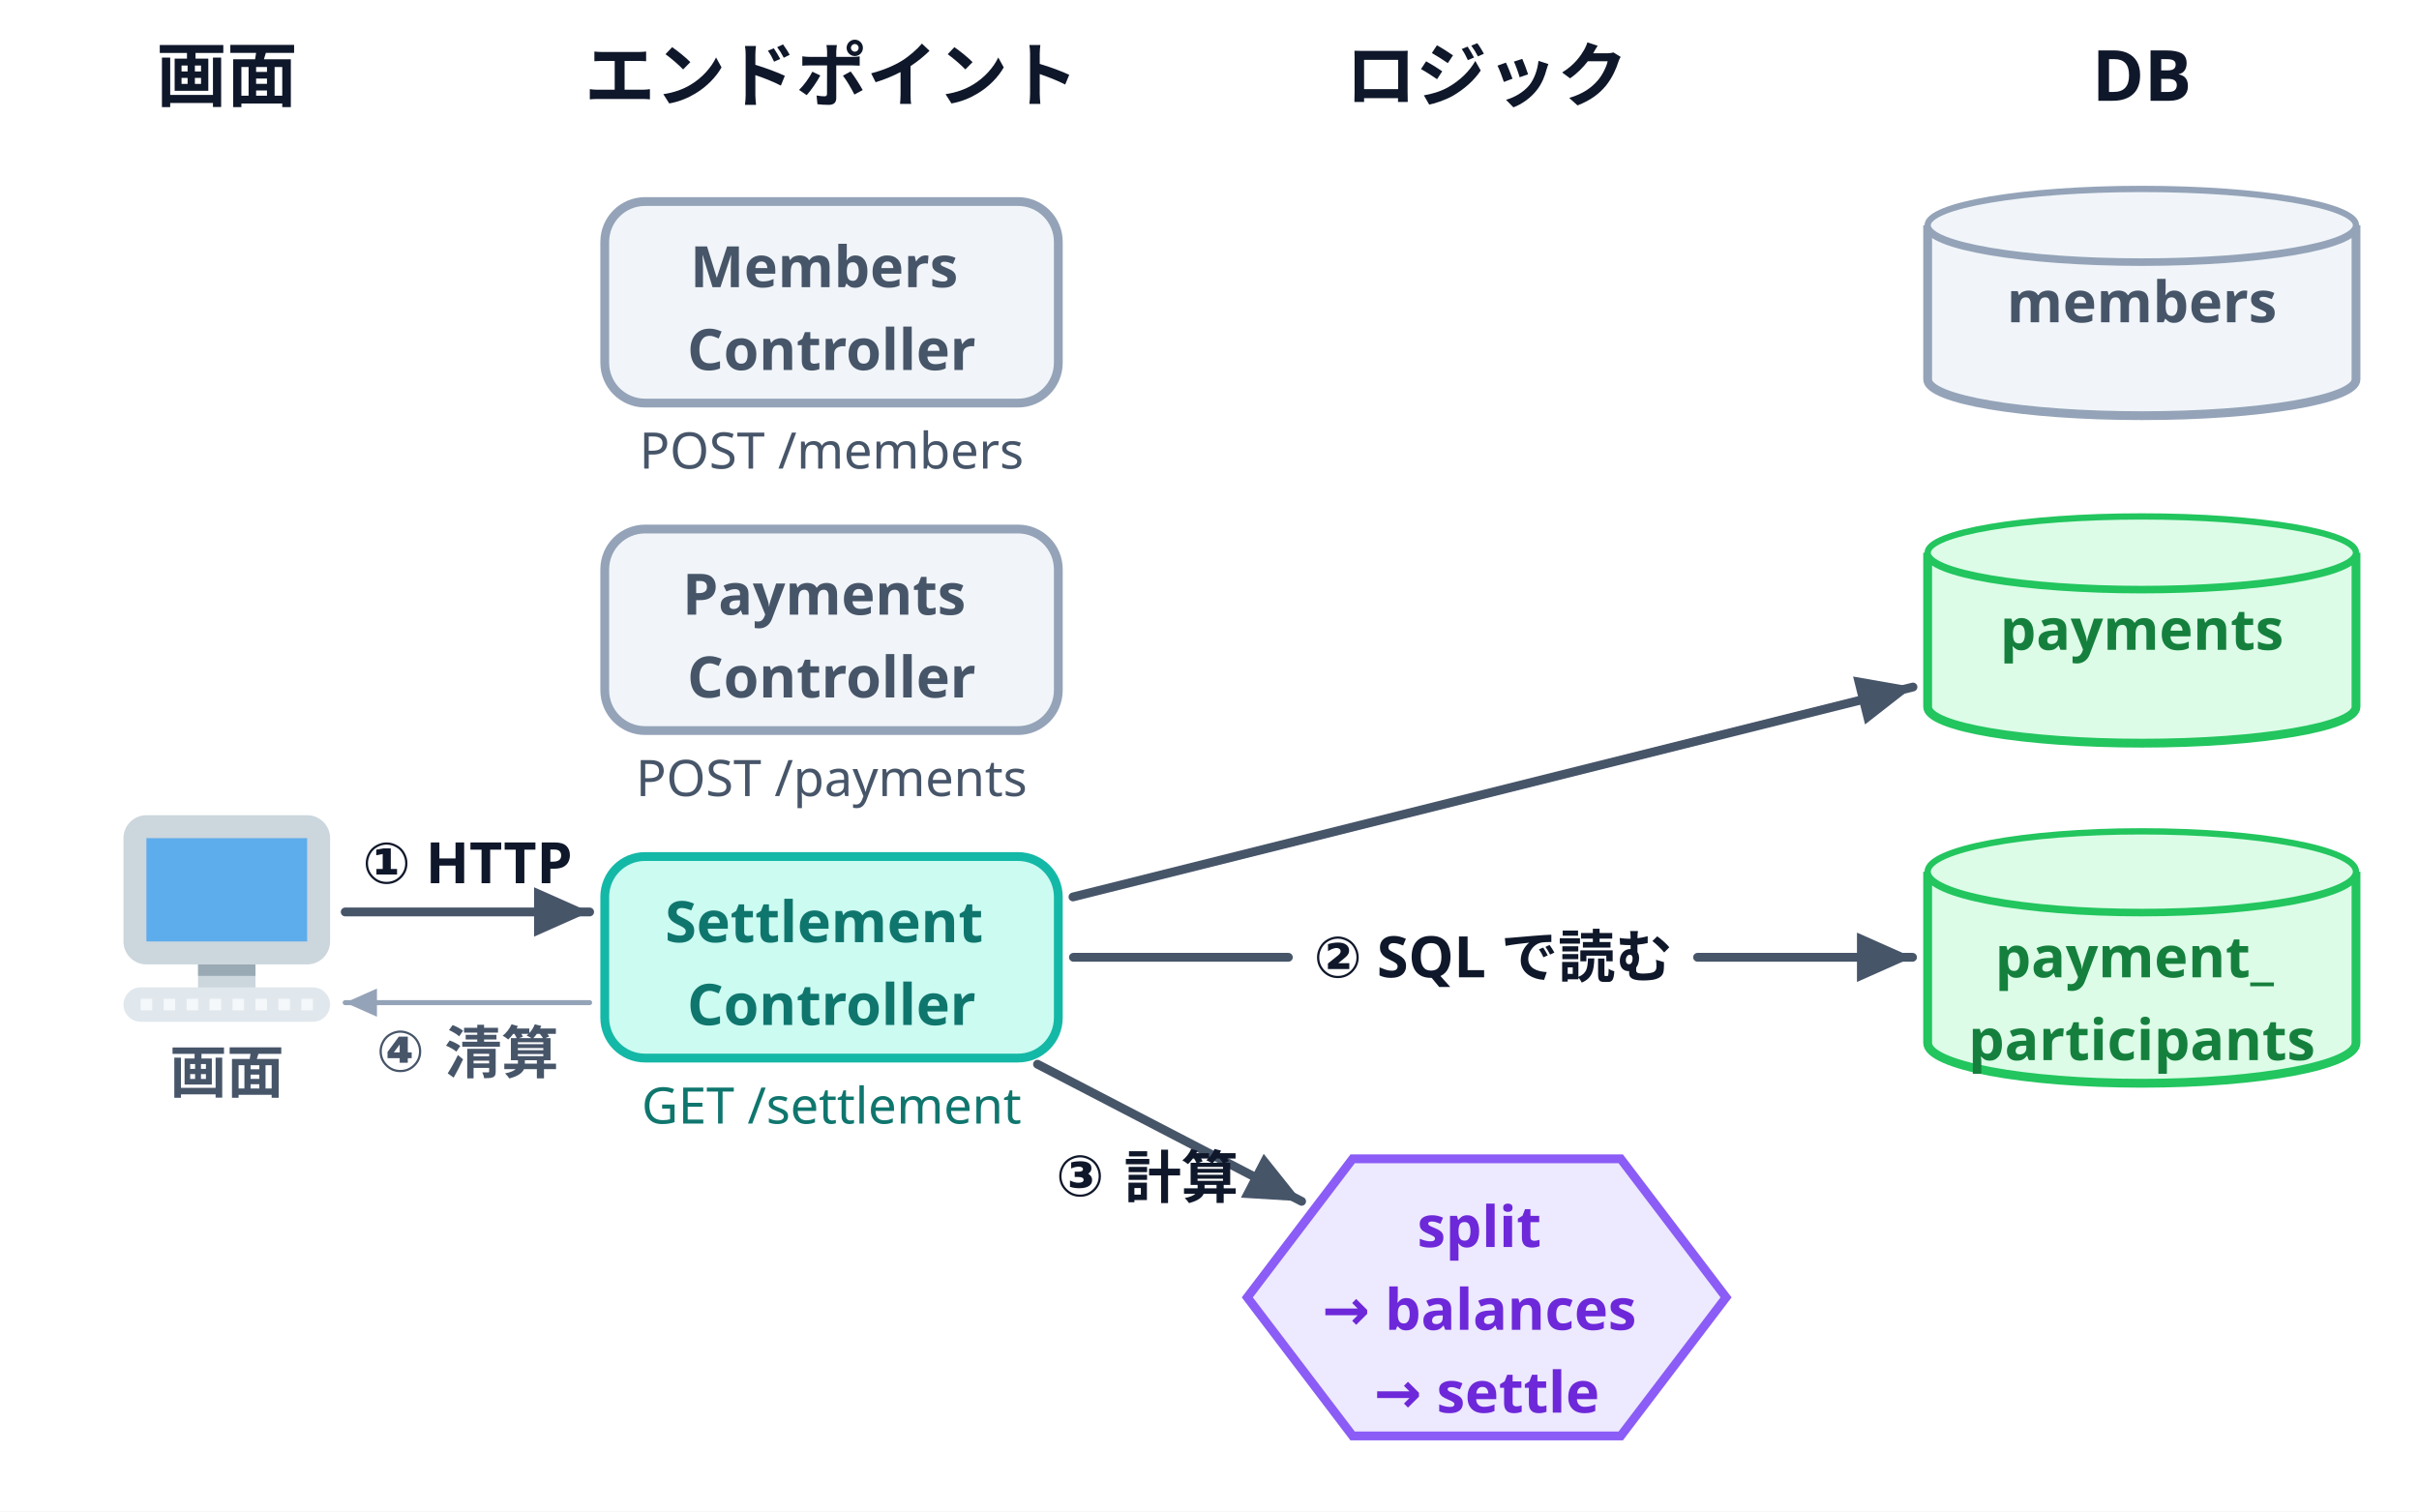
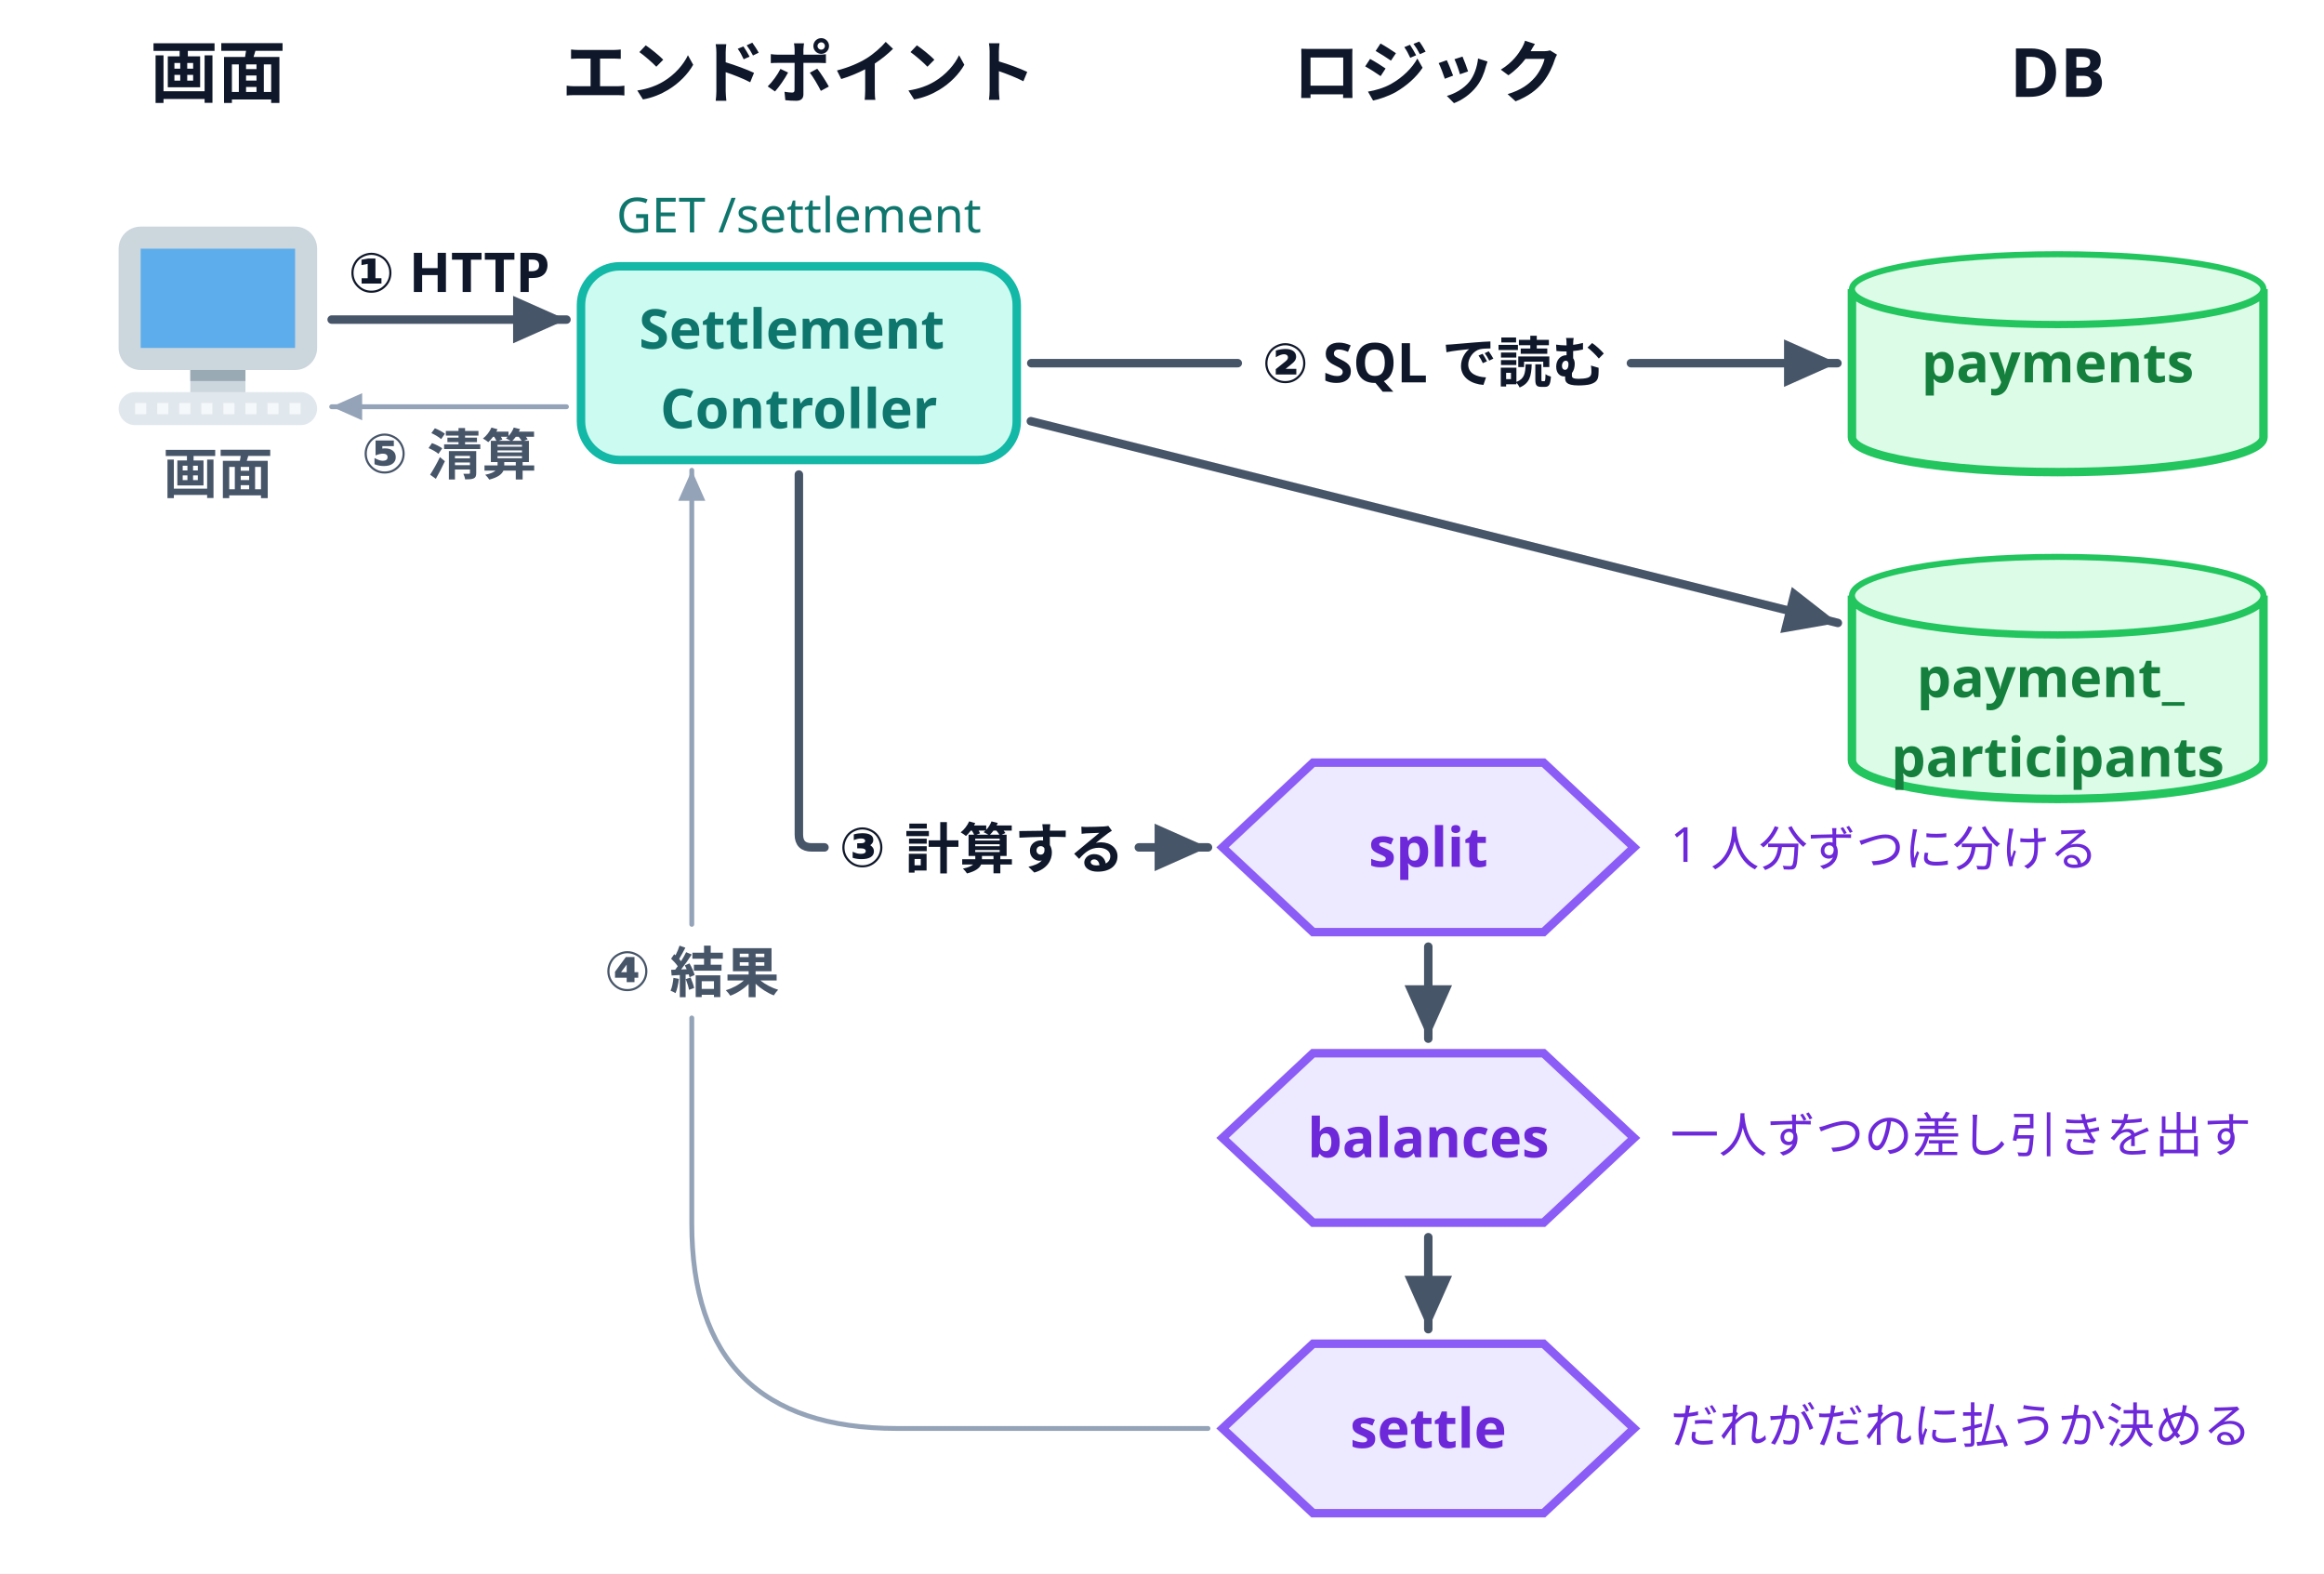
- <svg xmlns="http://www.w3.org/2000/svg" width="960" height="600" viewBox="0 0 960 600" font-family="'Hiragino Sans','Noto Sans JP','Yu Gothic','Segoe UI',sans-serif">
+ <svg xmlns="http://www.w3.org/2000/svg" width="960" height="650" viewBox="0 0 960 650" font-family="'Hiragino Sans','Noto Sans JP','Yu Gothic','Segoe UI',sans-serif">
  <defs>
    <marker id="aR" viewBox="0 0 10 10" refX="9" refY="5" markerWidth="7" markerHeight="7" orient="auto-start-reverse">
      <path d="M0 1 L9 5 L0 9 z" fill="#475569" />
    </marker>
    <marker id="aRsub" viewBox="0 0 10 10" refX="9" refY="5" markerWidth="7" markerHeight="7" orient="auto-start-reverse">
      <path d="M0 1 L9 5 L0 9 z" fill="#94a3b8" />
    </marker>
  </defs>
-   <rect x="0" y="0" width="960" height="600" fill="#ffffff" />
+   <rect x="0" y="0" width="960" height="650" fill="#ffffff" />
  <text x="90" y="40" text-anchor="middle" font-size="28.0" fill="#0f172a" font-weight="700">画面</text>
  <text x="330" y="40" text-anchor="middle" font-size="28.0" fill="#0f172a" font-weight="700">エンドポイント</text>
  <text x="590" y="40" text-anchor="middle" font-size="28.0" fill="#0f172a" font-weight="700">ロジック</text>
  <text x="850" y="40" text-anchor="middle" font-size="28.0" fill="#0f172a" font-weight="700">DB</text>
-   <svg x="49.0" y="323.6" width="82.0" height="82.0" viewBox="0 0 36 36">
+   <svg x="49.0" y="93.6" width="82.0" height="82.0" viewBox="0 0 36 36">
    <path fill="#CCD6DD" d="M36 22c0 2.209-1.791 4-4 4H4c-2.209 0-4-1.791-4-4V4c0-2.209 1.791-4 4-4h28c2.209 0 4 1.791 4 4v18z" />
    <path fill="#5DADEC" d="M4 4h28v18H4z" />
    <path fill="#CCD6DD" d="M13 26h10v6H13z" />
    <path fill="#9AAAB4" d="M13 26h10v2H13z" />
    <path fill="#E1E8ED" d="M36 33c0-1.657-1.343-3-3-3H3c-1.657 0-3 1.343-3 3s1.343 3 3 3h30c1.657 0 3-1.343 3-3z" />
    <path fill="#F5F8FA" d="M3 32h2v2H3zm4 0h2v2H7zm4 0h2v2h-2zm4 0h2v2h-2zm4 0h2v2h-2zm4 0h2v2h-2zm4 0h2v2h-2zm4 0h2v2h-2z" />
  </svg>
-   <text x="90" y="433.707" text-anchor="middle" font-size="22.667" fill="#475569" font-weight="600">画面</text>
-   <rect x="240" y="80" width="180" height="80" rx="16" fill="#f1f5f9" stroke="#94a3b8" stroke-width="3.5" />
-   <text x="330" y="114" text-anchor="middle" font-size="22.667" fill="#475569" font-weight="600">
-     <tspan x="330" dy="0">Members</tspan>
-     <tspan x="330" dy="32.867">Controller</tspan>
-   </text>
-   <text x="330" y="186" text-anchor="middle" font-size="20.0" fill="#475569" font-weight="400">POST /members</text>
-   <rect x="240" y="210" width="180" height="80" rx="16" fill="#f1f5f9" stroke="#94a3b8" stroke-width="3.5" />
-   <text x="330" y="244" text-anchor="middle" font-size="22.667" fill="#475569" font-weight="600">
-     <tspan x="330" dy="0">Payments</tspan>
-     <tspan x="330" dy="32.867">Controller</tspan>
-   </text>
-   <text x="330" y="316" text-anchor="middle" font-size="20.0" fill="#475569" font-weight="400">POST /payments</text>
-   <rect x="240" y="340" width="180" height="80" rx="16" fill="#ccfbf1" stroke="#14b8a6" stroke-width="3.5" />
-   <text x="330" y="374" text-anchor="middle" font-size="22.667" fill="#0f766e" font-weight="600">
+   <text x="90" y="203.707" text-anchor="middle" font-size="22.667" fill="#475569" font-weight="600">画面</text>
+   <rect x="240" y="110" width="180" height="80" rx="16" fill="#ccfbf1" stroke="#14b8a6" stroke-width="3.5" />
+   <text x="330" y="144" text-anchor="middle" font-size="22.667" fill="#0f766e" font-weight="600">
    <tspan x="330" dy="0">Settlement</tspan>
    <tspan x="330" dy="32.867">Controller</tspan>
  </text>
-   <text x="330" y="446" text-anchor="middle" font-size="20.0" fill="#0f766e" font-weight="400">GET /settlement</text>
-   <polygon points="536.8,460 643.2,460 685,515 643.2,570 536.8,570 495,515" fill="#ede9fe" stroke="#8b5cf6" stroke-width="3.5" />
-   <text x="590" y="495" text-anchor="middle" font-size="22.667" fill="#6d28d9" font-weight="600">
-     <tspan x="590" dy="0">split</tspan>
-     <tspan x="590" dy="32.867">→ balances</tspan>
-     <tspan x="590" dy="32.867">→ settle</tspan>
-   </text>
-   <path d="M765.0 89.4 A85.0 14.4 0 0 0 935.0 89.4 L935.0 150.6 A85.0 14.4 0 0 1 765.0 150.6 Z" fill="#f1f5f9" stroke="#94a3b8" stroke-width="3.5" />
-   <ellipse cx="850.0" cy="89.4" rx="85.0" ry="14.4" fill="#f1f5f9" stroke="#94a3b8" stroke-width="2.5" />
-   <text x="850" y="127.933" text-anchor="middle" font-size="22.667" fill="#475569" font-weight="600">members</text>
-   <path d="M765.0 219.4 A85.0 14.4 0 0 0 935.0 219.4 L935.0 280.6 A85.0 14.4 0 0 1 765.0 280.6 Z" fill="#dcfce7" stroke="#22c55e" stroke-width="3.5" />
-   <ellipse cx="850.0" cy="219.4" rx="85.0" ry="14.4" fill="#dcfce7" stroke="#22c55e" stroke-width="2.5" />
-   <text x="850" y="257.933" text-anchor="middle" font-size="22.667" fill="#15803d" font-weight="600">payments</text>
-   <path d="M765.0 346.0 A85.0 16.0 0 0 0 935.0 346.0 L935.0 414.0 A85.0 16.0 0 0 1 765.0 414.0 Z" fill="#dcfce7" stroke="#22c55e" stroke-width="3.5" />
-   <ellipse cx="850.0" cy="346.0" rx="85.0" ry="16.0" fill="#dcfce7" stroke="#22c55e" stroke-width="2.5" />
-   <text x="850" y="387.933" text-anchor="middle" font-size="22.667" fill="#15803d" font-weight="600">
+   <text x="330" y="96" text-anchor="middle" font-size="20.0" fill="#0f766e" font-weight="400">GET /settlement</text>
+   <path d="M765.0 119.4 A85.0 14.4 0 0 0 935.0 119.4 L935.0 180.6 A85.0 14.4 0 0 1 765.0 180.6 Z" fill="#dcfce7" stroke="#22c55e" stroke-width="3.5" />
+   <ellipse cx="850.0" cy="119.4" rx="85.0" ry="14.4" fill="#dcfce7" stroke="#22c55e" stroke-width="2.5" />
+   <text x="850" y="157.933" text-anchor="middle" font-size="22.667" fill="#15803d" font-weight="600">payments</text>
+   <path d="M765.0 246.0 A85.0 16.0 0 0 0 935.0 246.0 L935.0 314.0 A85.0 16.0 0 0 1 765.0 314.0 Z" fill="#dcfce7" stroke="#22c55e" stroke-width="3.5" />
+   <ellipse cx="850.0" cy="246.0" rx="85.0" ry="16.0" fill="#dcfce7" stroke="#22c55e" stroke-width="2.5" />
+   <text x="850" y="287.933" text-anchor="middle" font-size="22.667" fill="#15803d" font-weight="600">
    <tspan x="850" dy="0">payment_</tspan>
    <tspan x="850" dy="32.867">participants</tspan>
  </text>
-   <path d="M137.00 362.00 L234.00 362.00" fill="none" stroke="#475569" stroke-width="3.5" stroke-linecap="round" stroke-linejoin="round" marker-end="url(#aR)" />
-   <text x="185.5" y="350.6" text-anchor="middle" font-size="22.667" fill="#0f172a" font-weight="600">① HTTP</text>
-   <path d="M426.00 380.00 L511.30 380.00" fill="none" stroke="#475569" stroke-width="3.5" stroke-linecap="round" stroke-linejoin="round" />
-   <path d="M673.70 380.00 L759.00 380.00" fill="none" stroke="#475569" stroke-width="3.5" stroke-linecap="round" stroke-linejoin="round" marker-end="url(#aR)" />
-   <text x="592.5" y="387.933" text-anchor="middle" font-size="22.667" fill="#0f172a" font-weight="600">② SQL で読む</text>
-   <path d="M425.82 356.04 L759.18 272.71" fill="none" stroke="#475569" stroke-width="3.5" stroke-linecap="round" stroke-linejoin="round" marker-end="url(#aR)" />
-   <path d="M411.75 422.45 L516.56 476.87" fill="none" stroke="#475569" stroke-width="3.5" stroke-linecap="round" stroke-linejoin="round" marker-end="url(#aR)" />
-   <text x="455.243" y="474.747" text-anchor="middle" font-size="22.667" fill="#0f172a" font-weight="600">③ 計算</text>
-   <path d="M234.00 398.00 L137.00 398.00" fill="none" stroke="#94a3b8" stroke-width="2.0" stroke-linecap="round" stroke-linejoin="round" marker-end="url(#aRsub)" />
-   <text x="185.5" y="425.267" text-anchor="middle" font-size="22.667" fill="#475569" font-weight="600">④ 清算</text>
+   <polygon points="542.4,315 637.6,315 675,350 637.6,385 542.4,385 505,350" fill="#ede9fe" stroke="#8b5cf6" stroke-width="3.5" />
+   <text x="590" y="358" text-anchor="middle" font-size="22.667" fill="#6d28d9" font-weight="600">split</text>
+   <text x="690" y="356" text-anchor="start" font-size="20.0" fill="#6d28d9" font-weight="400">1 人分ずつに分ける</text>
+   <polygon points="542.4,435 637.6,435 675,470 637.6,505 542.4,505 505,470" fill="#ede9fe" stroke="#8b5cf6" stroke-width="3.5" />
+   <text x="590" y="478" text-anchor="middle" font-size="22.667" fill="#6d28d9" font-weight="600">balances</text>
+   <text x="690" y="476" text-anchor="start" font-size="20.0" fill="#6d28d9" font-weight="400">一人ずつの差し引きを出す</text>
+   <polygon points="542.4,555 637.6,555 675,590 637.6,625 542.4,625 505,590" fill="#ede9fe" stroke="#8b5cf6" stroke-width="3.5" />
+   <text x="590" y="598" text-anchor="middle" font-size="22.667" fill="#6d28d9" font-weight="600">settle</text>
+   <text x="690" y="596" text-anchor="start" font-size="20.0" fill="#6d28d9" font-weight="400">だれがだれに払うか決める</text>
+   <path d="M137.00 132.00 L234.00 132.00" fill="none" stroke="#475569" stroke-width="3.5" stroke-linecap="round" stroke-linejoin="round" marker-end="url(#aR)" />
+   <text x="185.5" y="120.6" text-anchor="middle" font-size="22.667" fill="#0f172a" font-weight="600">① HTTP</text>
+   <path d="M426.00 150.00 L511.30 150.00" fill="none" stroke="#475569" stroke-width="3.5" stroke-linecap="round" stroke-linejoin="round" />
+   <path d="M673.70 150.00 L759.00 150.00" fill="none" stroke="#475569" stroke-width="3.5" stroke-linecap="round" stroke-linejoin="round" marker-end="url(#aR)" />
+   <text x="592.5" y="157.933" text-anchor="middle" font-size="22.667" fill="#0f172a" font-weight="600">② SQL で読む</text>
+   <path d="M425.82 173.96 L759.18 257.29" fill="none" stroke="#475569" stroke-width="3.5" stroke-linecap="round" stroke-linejoin="round" marker-end="url(#aR)" />
+   <path d="M330.00 196.00 L330.00 214.00 L330.00 344.71 Q330.00 350.00 335.29 350.00 L340.57 350.00" fill="none" stroke="#475569" stroke-width="3.5" stroke-linecap="round" stroke-linejoin="round" />
+   <path d="M470.43 350.00 L481.00 350.00 L499.00 350.00" fill="none" stroke="#475569" stroke-width="3.5" stroke-linecap="round" stroke-linejoin="round" marker-end="url(#aR)" />
+   <text x="405.5" y="357.933" text-anchor="middle" font-size="22.667" fill="#0f172a" font-weight="600">③ 計算する</text>
+   <path d="M590.00 391.00 L590.00 429.00" fill="none" stroke="#475569" stroke-width="3.5" stroke-linecap="round" stroke-linejoin="round" marker-end="url(#aR)" />
+   <path d="M590.00 511.00 L590.00 549.00" fill="none" stroke="#475569" stroke-width="3.5" stroke-linecap="round" stroke-linejoin="round" marker-end="url(#aR)" />
+   <path d="M499.00 590.00 L481.00 590.00 L370.53 590.00 Q285.76 590.00 285.76 505.23 L285.76 420.45" fill="none" stroke="#94a3b8" stroke-width="2.0" stroke-linecap="round" stroke-linejoin="round" />
+   <path d="M285.76 381.79 L285.76 212.24 L285.76 194.24" fill="none" stroke="#94a3b8" stroke-width="2.0" stroke-linecap="round" stroke-linejoin="round" marker-end="url(#aRsub)" />
+   <text x="285.757" y="409.055" text-anchor="middle" font-size="22.667" fill="#475569" font-weight="600">④ 結果</text>
+   <path d="M234.00 168.00 L137.00 168.00" fill="none" stroke="#94a3b8" stroke-width="2.0" stroke-linecap="round" stroke-linejoin="round" marker-end="url(#aRsub)" />
+   <text x="185.5" y="195.267" text-anchor="middle" font-size="22.667" fill="#475569" font-weight="600">⑤ 清算</text>
</svg>
